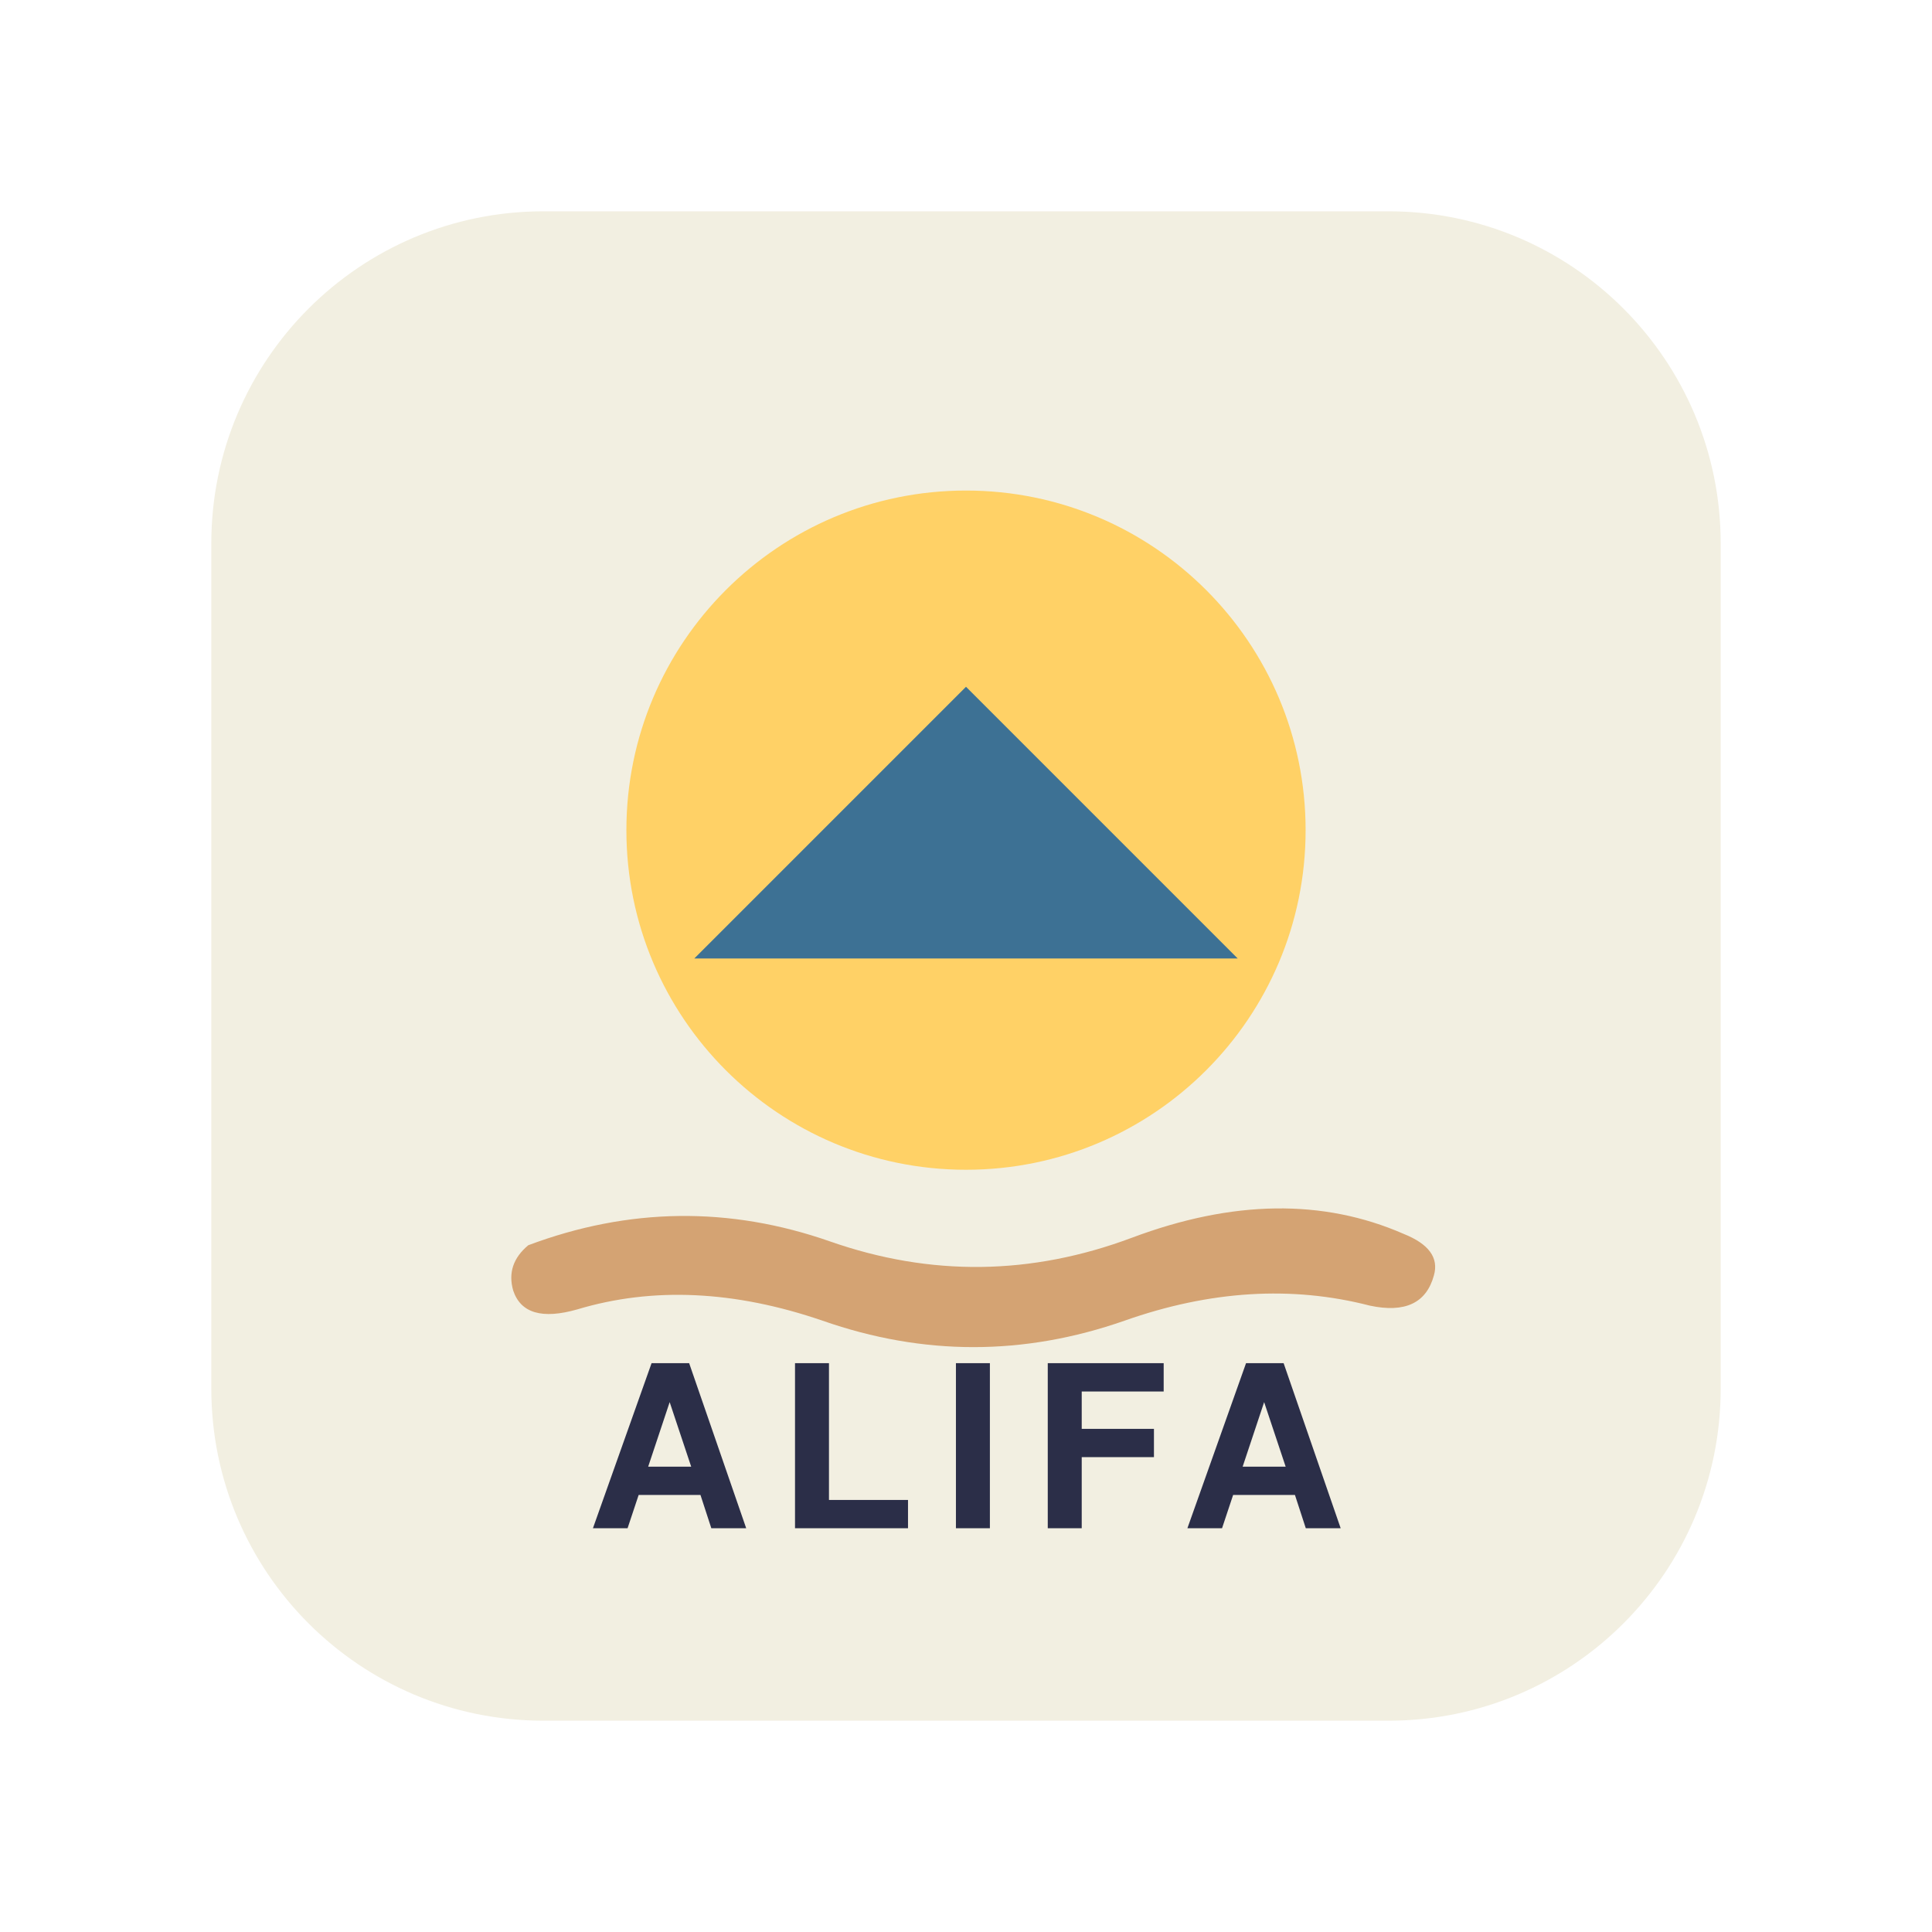
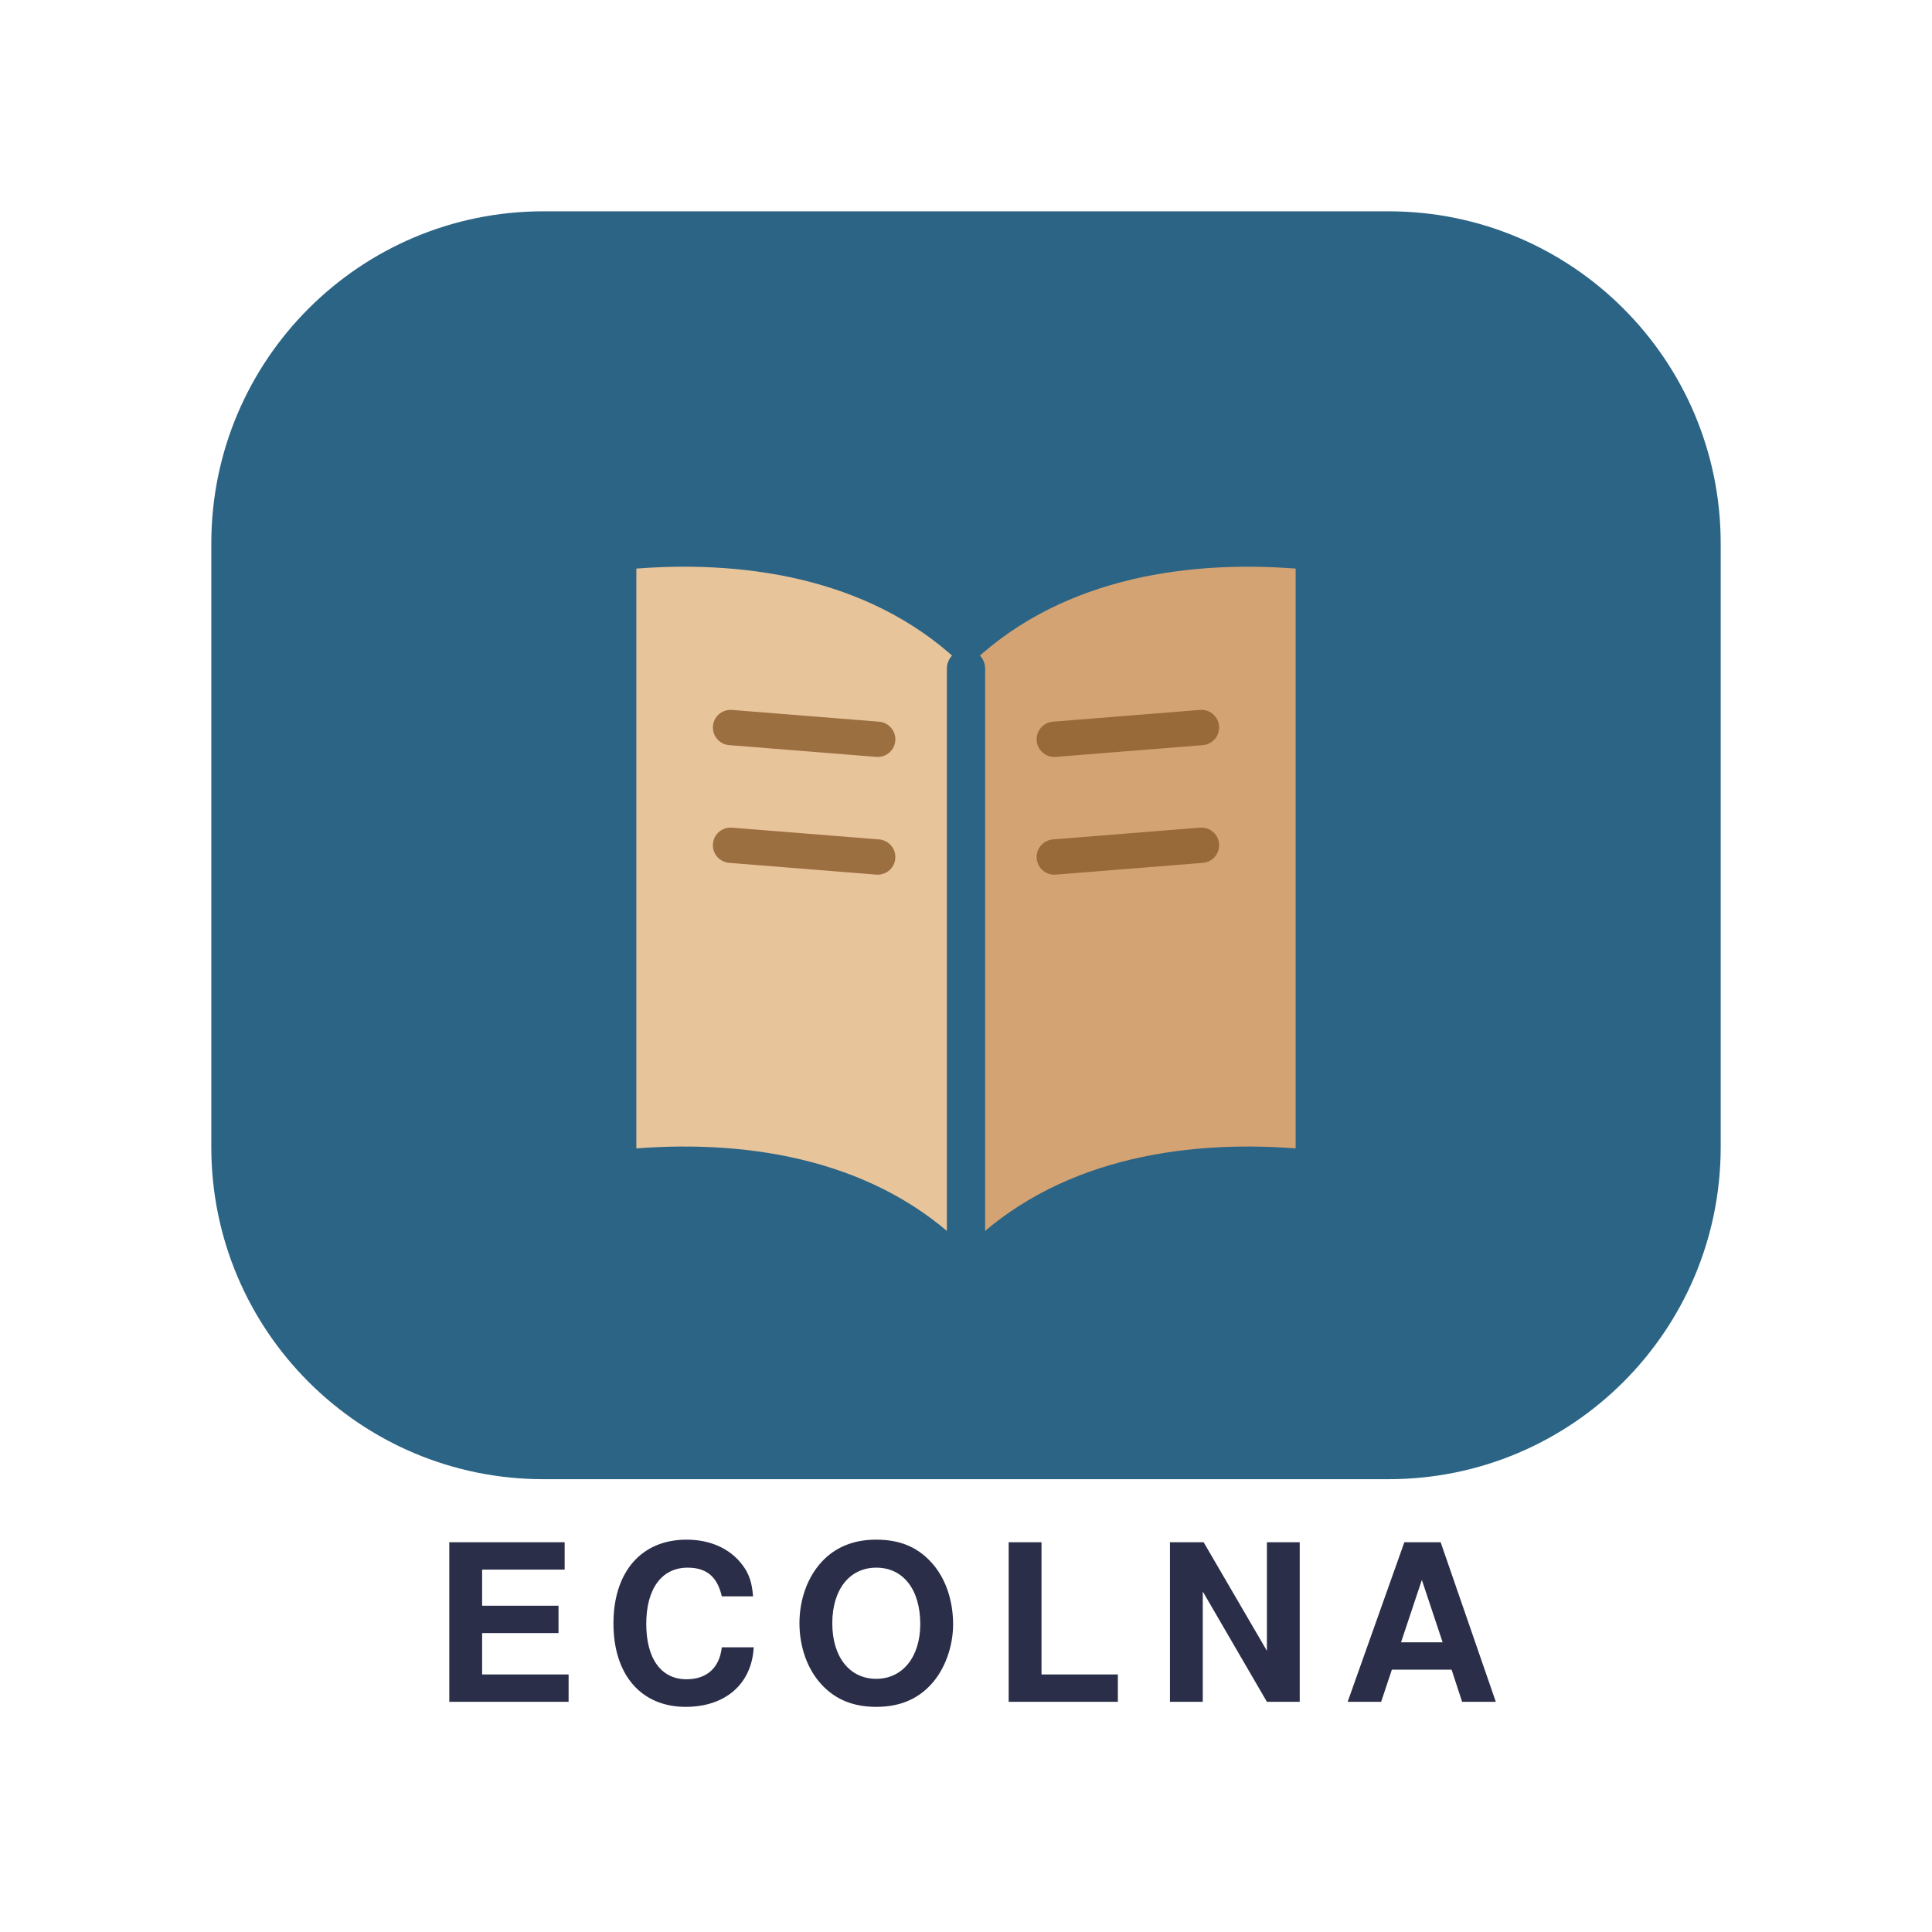
<svg xmlns="http://www.w3.org/2000/svg" viewBox="0 0 1024 1024">
-   <rect x="112" y="112" width="800" height="800" rx="176" fill="#f2efe1" />
-   <circle cx="512" cy="440" r="180" fill="#ffd166" />
-   <path d="M 368 508 L 512 364 L 656 508 Z" fill="#3d7194" />
-   <path d="M 280 660 Q 360 630 440 658 Q 520 686 600 656 Q 680 626 744 654 Q 764 662 760 676 Q 754 698 726 692 Q 664 676 596 700 Q 516 728 436 700 Q 366 676 306 694 Q 278 702 272 684 Q 268 670 280 660 Z" fill="#d4a373" />
-   <text x="512" y="810" font-family="Helvetica, Arial, sans-serif" font-size="120" font-weight="800" fill="#2b2e48" text-anchor="middle" letter-spacing="14">ALIFA</text>
+   <rect x="112" y="112" width="800" height="672" rx="176" fill="#2b6485" />
+   <g transform="translate(512 448) scale(0.78) translate(-512 -512)">
+     <path d="M512 392 C452 332 366 318 288 324 L288 718 C366 712 452 726 512 786 Z" fill="#e8c49b" />
+     <path d="M512 392 C572 332 658 318 736 324 L736 718 C658 712 572 726 512 786 Z" fill="#d4a373" />
+     <path d="M512 392 L512 786" stroke="#2b6485" stroke-width="26" stroke-linecap="round" />
+     <path d="M352 432 L452 440 M352 512 L452 520 M572 440 L672 432 M572 520 L672 512" stroke="#8a5a2b" stroke-width="24" stroke-linecap="round" opacity=".8" />
+   </g>
+   <text x="512" y="902" font-family="Helvetica, Arial, sans-serif" font-size="116" font-weight="800" fill="#2b2e48" text-anchor="middle" letter-spacing="16">ECOLNA</text>
</svg>
